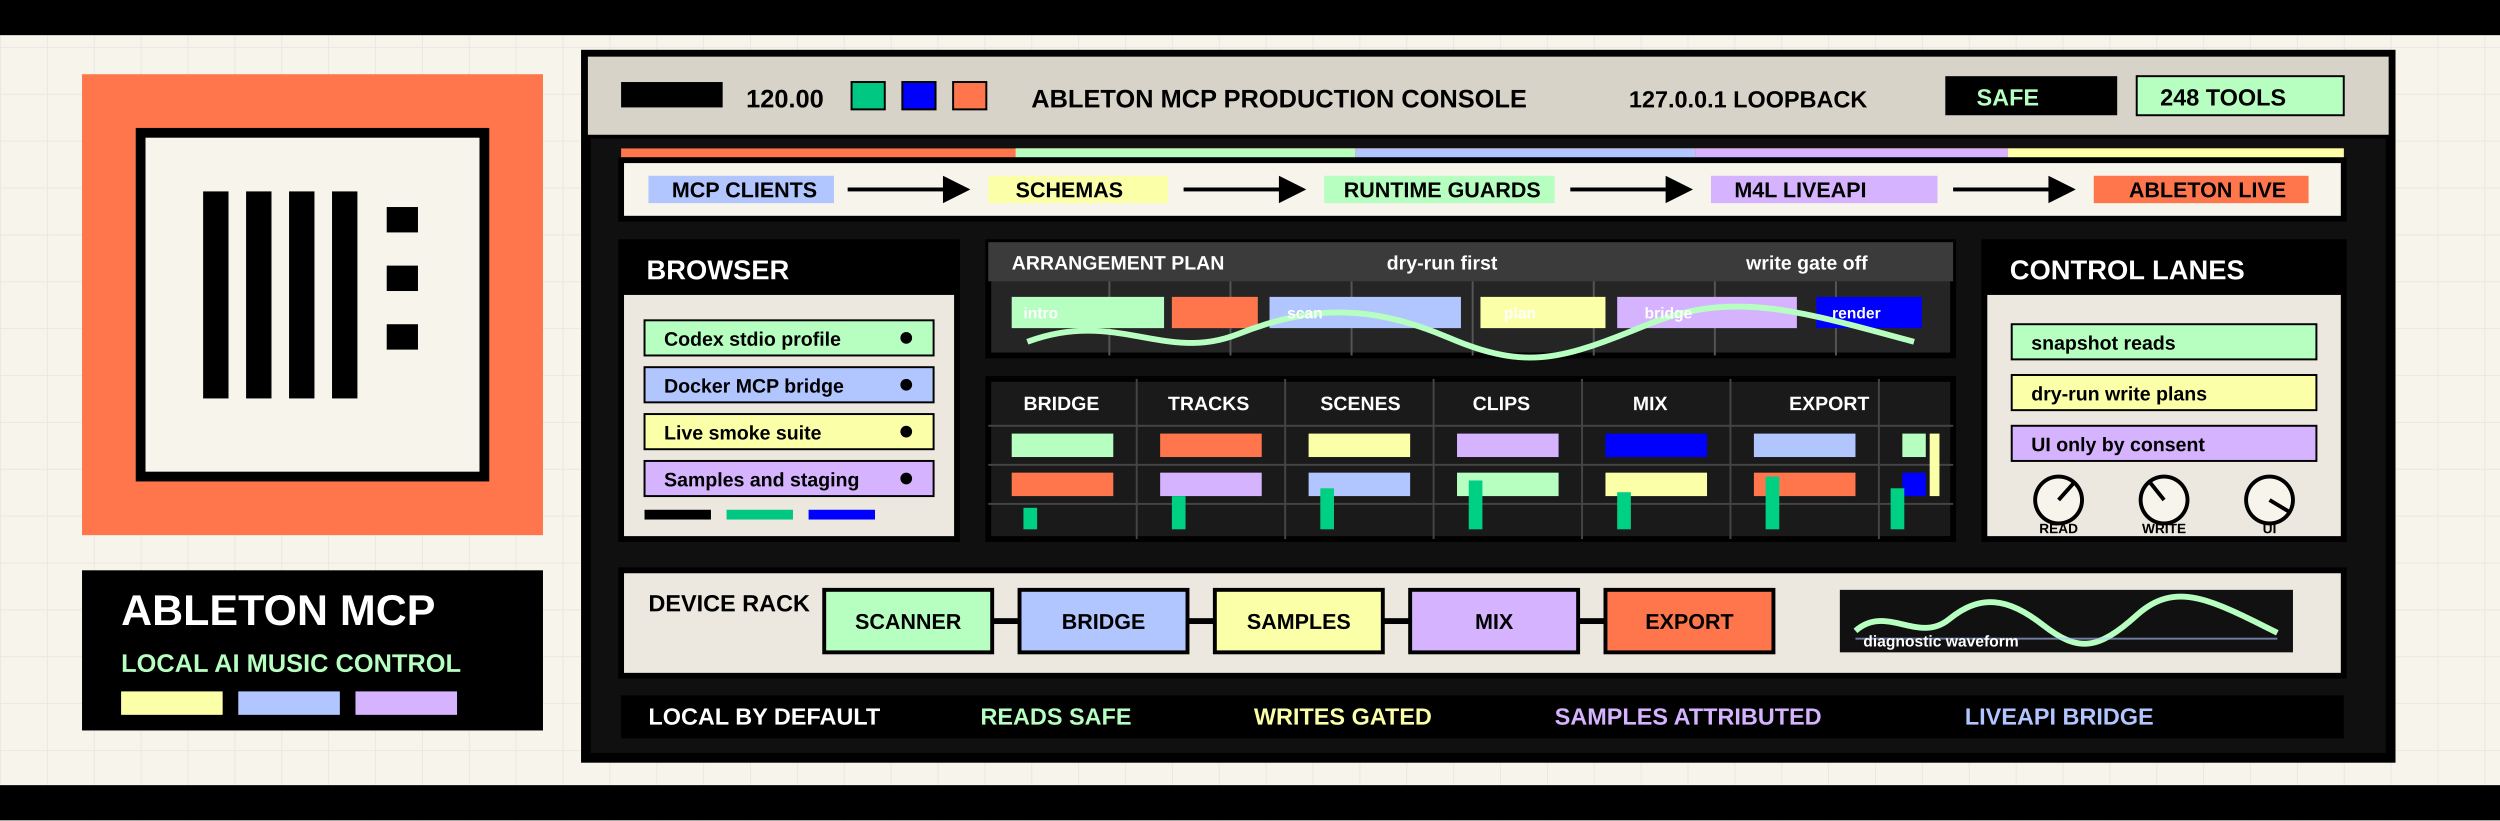
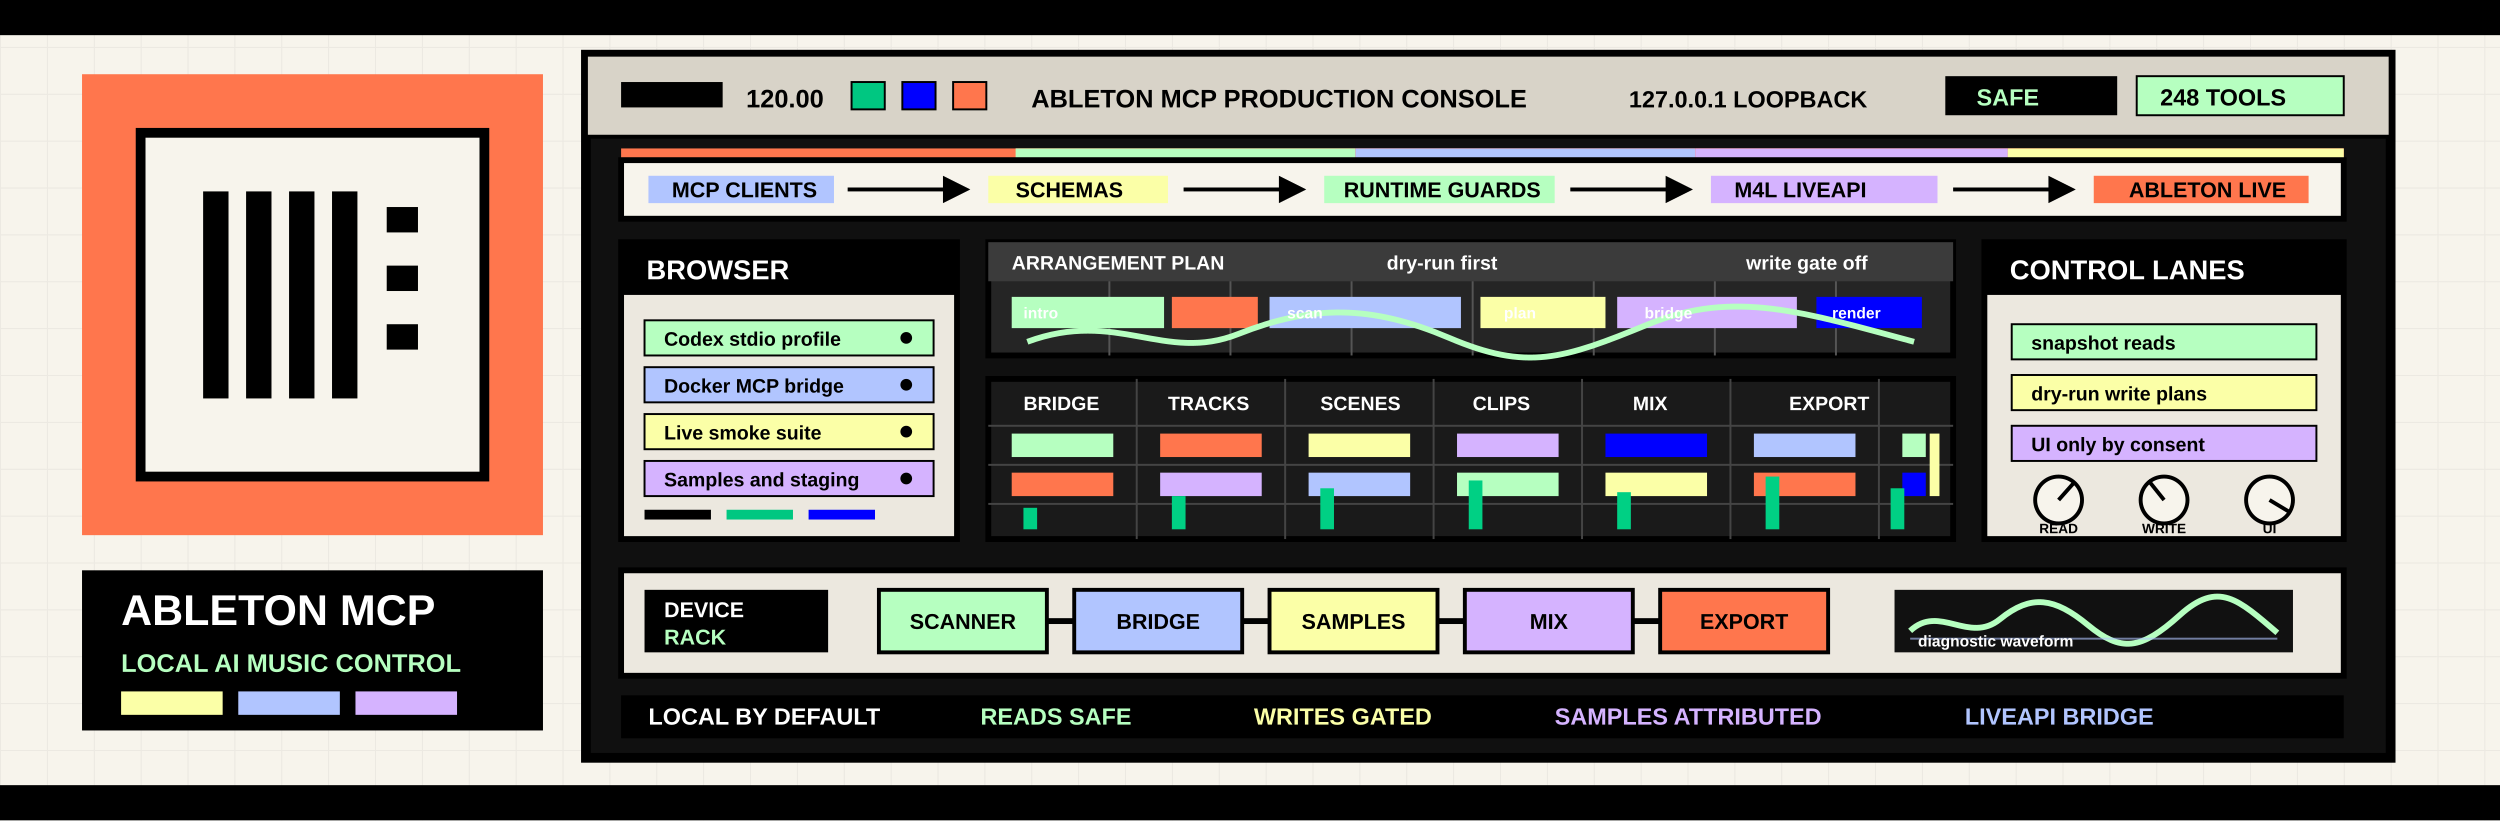
<svg xmlns="http://www.w3.org/2000/svg" width="1280" height="420" viewBox="0 0 1280 420" role="img" aria-labelledby="title desc">
  <defs>
    <pattern id="pageGrid" width="24" height="24" patternUnits="userSpaceOnUse">
      <path d="M24 0H0V24" fill="none" stroke="#000" stroke-opacity="0.045" stroke-width="1" />
    </pattern>
    <pattern id="panelGrid" width="16" height="16" patternUnits="userSpaceOnUse">
      <path d="M16 0H0V16" fill="none" stroke="#000" stroke-opacity="0.075" stroke-width="1" />
    </pattern>
    <marker id="arrow" viewBox="0 0 10 10" refX="8" refY="5" markerWidth="7" markerHeight="7" orient="auto-start-reverse">
      <path d="M0 0L10 5L0 10Z" fill="#000" />
    </marker>
  </defs>
  <rect width="1280" height="420" fill="#f7f4ec" />
  <rect width="1280" height="420" fill="url(#pageGrid)" />
  <rect x="0" y="0" width="1280" height="18" fill="#000" />
  <rect x="0" y="402" width="1280" height="18" fill="#000" />
  <rect x="930" y="28" width="294" height="58" fill="#b6ffc0" />
  <rect x="622" y="56" width="218" height="62" fill="#b1c5ff" />
  <rect x="774" y="248" width="424" height="80" fill="#d5b3ff" />
  <rect x="492" y="320" width="222" height="48" fill="#fbffa7" />
  <g id="brand-lockup">
    <rect x="42" y="38" width="236" height="236" fill="#ff764d" />
    <rect x="72" y="68" width="176" height="176" fill="#f7f4ec" stroke="#000" stroke-width="5" />
    <g fill="#000">
      <rect x="104" y="98" width="13" height="106" />
      <rect x="126" y="98" width="13" height="106" />
      <rect x="148" y="98" width="13" height="106" />
      <rect x="170" y="98" width="13" height="106" />
      <rect x="198" y="106" width="16" height="13" />
      <rect x="198" y="136" width="16" height="13" />
      <rect x="198" y="166" width="16" height="13" />
    </g>
    <g font-family="Arial, Helvetica, sans-serif" font-weight="900">
      <rect x="42" y="292" width="236" height="82" fill="#000" />
      <text x="62" y="320" fill="#fff" font-size="22">ABLETON MCP</text>
      <text x="62" y="344" fill="#b6ffc0" font-size="13">LOCAL AI MUSIC CONTROL</text>
      <rect x="62" y="354" width="52" height="12" fill="#fbffa7" />
      <rect x="122" y="354" width="52" height="12" fill="#b1c5ff" />
      <rect x="182" y="354" width="52" height="12" fill="#d5b3ff" />
    </g>
  </g>
  <g id="console" font-family="Arial, Helvetica, sans-serif">
    <rect x="300" y="28" width="924" height="360" fill="#101010" stroke="#000" stroke-width="5" />
    <g id="transport">
      <rect x="300" y="28" width="924" height="42" fill="#d8d3c8" stroke="#000" stroke-width="2" />
      <rect x="318" y="42" width="52" height="13" fill="#000" />
      <text x="382" y="55" fill="#000" font-size="13" font-weight="900">120.00</text>
      <rect x="436" y="42" width="17" height="14" fill="#00c781" stroke="#000" stroke-width="1" />
      <rect x="462" y="42" width="17" height="14" fill="#0000ff" stroke="#000" stroke-width="1" />
      <rect x="488" y="42" width="17" height="14" fill="#ff764d" stroke="#000" stroke-width="1" />
      <text x="528" y="55" fill="#000" font-size="13" font-weight="900">ABLETON MCP PRODUCTION CONSOLE</text>
      <text x="834" y="55" fill="#000" font-size="12" font-weight="900">127.0.0.1 LOOPBACK</text>
      <rect x="996" y="39" width="88" height="20" fill="#000" />
      <text x="1012" y="54" fill="#b6ffc0" font-size="12" font-weight="900">SAFE</text>
      <rect x="1094" y="39" width="106" height="20" fill="#b6ffc0" stroke="#000" stroke-width="1" />
      <text x="1106" y="54" fill="#000" font-size="12" font-weight="900">248 TOOLS</text>
    </g>
    <g id="routing">
      <rect x="318" y="76" width="882" height="6" fill="#ff764d" />
      <rect x="520" y="76" width="174" height="6" fill="#b6ffc0" />
      <rect x="694" y="76" width="174" height="6" fill="#b1c5ff" />
      <rect x="868" y="76" width="160" height="6" fill="#d5b3ff" />
      <rect x="1028" y="76" width="172" height="6" fill="#fbffa7" />
      <rect x="318" y="82" width="882" height="30" fill="#f7f4ec" stroke="#000" stroke-width="3" />
      <g font-size="11" font-weight="900">
        <rect x="332" y="90" width="95" height="14" fill="#b1c5ff" />
        <text x="344" y="101" fill="#000">MCP CLIENTS</text>
        <path d="M434 97H494" stroke="#000" stroke-width="2" marker-end="url(#arrow)" />
        <rect x="506" y="90" width="92" height="14" fill="#fbffa7" />
        <text x="520" y="101" fill="#000">SCHEMAS</text>
        <path d="M606 97H666" stroke="#000" stroke-width="2" marker-end="url(#arrow)" />
        <rect x="678" y="90" width="118" height="14" fill="#b6ffc0" />
        <text x="688" y="101" fill="#000">RUNTIME GUARDS</text>
        <path d="M804 97H864" stroke="#000" stroke-width="2" marker-end="url(#arrow)" />
        <rect x="876" y="90" width="116" height="14" fill="#d5b3ff" />
        <text x="888" y="101" fill="#000">M4L LIVEAPI</text>
        <path d="M1000 97H1060" stroke="#000" stroke-width="2" marker-end="url(#arrow)" />
        <rect x="1072" y="90" width="110" height="14" fill="#ff764d" />
        <text x="1090" y="101" fill="#000">ABLETON LIVE</text>
      </g>
    </g>
    <g id="browser" transform="translate(318 124)">
      <rect x="0" y="0" width="172" height="152" fill="#ece8df" stroke="#000" stroke-width="3" />
      <rect x="0" y="0" width="172" height="27" fill="#000" />
      <text x="13" y="19" fill="#fff" font-size="14" font-weight="900">BROWSER</text>
      <g font-size="10" font-weight="900">
        <rect x="12" y="40" width="148" height="18" fill="#b6ffc0" stroke="#000" stroke-width="1" />
        <text x="22" y="53" fill="#000">Codex stdio profile</text>
        <rect x="12" y="64" width="148" height="18" fill="#b1c5ff" stroke="#000" stroke-width="1" />
        <text x="22" y="77" fill="#000">Docker MCP bridge</text>
        <rect x="12" y="88" width="148" height="18" fill="#fbffa7" stroke="#000" stroke-width="1" />
        <text x="22" y="101" fill="#000">Live smoke suite</text>
        <rect x="12" y="112" width="148" height="18" fill="#d5b3ff" stroke="#000" stroke-width="1" />
        <text x="22" y="125" fill="#000">Samples and staging</text>
        <rect x="12" y="137" width="34" height="5" fill="#000" />
        <rect x="54" y="137" width="34" height="5" fill="#00c781" />
        <rect x="96" y="137" width="34" height="5" fill="#0000ff" />
      </g>
      <g fill="#000">
        <circle cx="146" cy="49" r="3" />
        <circle cx="146" cy="73" r="3" />
        <circle cx="146" cy="97" r="3" />
        <circle cx="146" cy="121" r="3" />
      </g>
    </g>
    <g id="arrangement" transform="translate(506 124)">
      <rect x="0" y="0" width="494" height="58" fill="#252525" stroke="#000" stroke-width="3" />
      <rect x="0" y="0" width="494" height="20" fill="#3b3b3b" />
      <g fill="#fff" font-size="10" font-weight="900">
        <text x="12" y="14">ARRANGEMENT PLAN</text>
        <text x="204" y="14">dry-run first</text>
        <text x="388" y="14">write gate off</text>
      </g>
      <g stroke="#555" stroke-width="1">
        <path d="M62 20V58M124 20V58M186 20V58M248 20V58M310 20V58M372 20V58M434 20V58" />
      </g>
      <rect x="12" y="28" width="78" height="16" fill="#b6ffc0" />
      <rect x="94" y="28" width="44" height="16" fill="#ff764d" />
      <rect x="144" y="28" width="98" height="16" fill="#b1c5ff" />
      <rect x="252" y="28" width="64" height="16" fill="#fbffa7" />
      <rect x="322" y="28" width="92" height="16" fill="#d5b3ff" />
      <rect x="424" y="28" width="54" height="16" fill="#0000ff" />
      <path d="M20 51C66 34 90 62 128 47S196 32 236 49S294 60 338 42S418 36 474 51" fill="none" stroke="#b6ffc0" stroke-width="3" />
      <g fill="#fff" font-size="8" font-weight="900">
        <text x="18" y="39">intro</text>
        <text x="153" y="39">scan</text>
        <text x="264" y="39">plan</text>
        <text x="336" y="39">bridge</text>
        <text x="432" y="39">render</text>
      </g>
    </g>
    <g id="session-grid" transform="translate(506 194)">
      <rect x="0" y="0" width="494" height="82" fill="#1a1a1a" stroke="#000" stroke-width="3" />
      <g fill="#fff" font-size="10" font-weight="900">
        <text x="18" y="16">BRIDGE</text>
        <text x="92" y="16">TRACKS</text>
        <text x="170" y="16">SCENES</text>
        <text x="248" y="16">CLIPS</text>
        <text x="330" y="16">MIX</text>
        <text x="410" y="16">EXPORT</text>
      </g>
      <g stroke="#444" stroke-width="1">
        <path d="M0 24H494M0 44H494M0 64H494" />
        <path d="M76 0V82M152 0V82M228 0V82M304 0V82M380 0V82M456 0V82" />
      </g>
      <g>
        <rect x="12" y="28" width="52" height="12" fill="#b6ffc0" />
        <rect x="88" y="28" width="52" height="12" fill="#ff764d" />
        <rect x="164" y="28" width="52" height="12" fill="#fbffa7" />
        <rect x="240" y="28" width="52" height="12" fill="#d5b3ff" />
        <rect x="316" y="28" width="52" height="12" fill="#0000ff" />
        <rect x="392" y="28" width="52" height="12" fill="#b1c5ff" />
        <rect x="12" y="48" width="52" height="12" fill="#ff764d" />
        <rect x="88" y="48" width="52" height="12" fill="#d5b3ff" />
        <rect x="164" y="48" width="52" height="12" fill="#b1c5ff" />
        <rect x="240" y="48" width="52" height="12" fill="#b6ffc0" />
        <rect x="316" y="48" width="52" height="12" fill="#fbffa7" />
        <rect x="392" y="48" width="52" height="12" fill="#ff764d" />
        <rect x="468" y="28" width="12" height="12" fill="#b6ffc0" />
        <rect x="468" y="48" width="12" height="12" fill="#0000ff" />
        <rect x="482" y="28" width="5" height="32" fill="#fbffa7" />
      </g>
      <g fill="#00d084">
        <rect x="18" y="66" width="7" height="11" />
        <rect x="94" y="60" width="7" height="17" />
        <rect x="170" y="56" width="7" height="21" />
        <rect x="246" y="52" width="7" height="25" />
        <rect x="322" y="58" width="7" height="19" />
        <rect x="398" y="50" width="7" height="27" />
        <rect x="462" y="56" width="7" height="21" />
      </g>
    </g>
    <g id="inspector" transform="translate(1016 124)">
      <rect x="0" y="0" width="184" height="152" fill="#ece8df" stroke="#000" stroke-width="3" />
      <rect x="0" y="0" width="184" height="27" fill="#000" />
      <text x="13" y="19" fill="#fff" font-size="14" font-weight="900">CONTROL LANES</text>
      <rect x="14" y="42" width="156" height="18" fill="#b6ffc0" stroke="#000" stroke-width="1" />
      <rect x="14" y="68" width="156" height="18" fill="#fbffa7" stroke="#000" stroke-width="1" />
      <rect x="14" y="94" width="156" height="18" fill="#d5b3ff" stroke="#000" stroke-width="1" />
      <text x="24" y="55" fill="#000" font-size="10" font-weight="900">snapshot reads</text>
      <text x="24" y="81" fill="#000" font-size="10" font-weight="900">dry-run write plans</text>
      <text x="24" y="107" fill="#000" font-size="10" font-weight="900">UI only by consent</text>
      <g stroke="#000" stroke-width="2" fill="#f7f4ec">
        <circle cx="38" cy="132" r="12" />
        <circle cx="92" cy="132" r="12" />
        <circle cx="146" cy="132" r="12" />
        <path d="M38 132L46 123M92 132L84 122M146 132L156 138" />
      </g>
      <g fill="#000" font-size="7" font-weight="900" text-anchor="middle">
        <text x="38" y="149">READ</text>
        <text x="92" y="149">WRITE</text>
        <text x="146" y="149">UI</text>
      </g>
    </g>
    <g id="device-rack" transform="translate(318 292)">
      <rect x="0" y="0" width="882" height="54" fill="#ece8df" stroke="#000" stroke-width="3" />
-       <text x="14" y="21" fill="#000" font-size="12" font-weight="900">DEVICE RACK</text>
+       <rect x="12" y="10" width="94" height="32" fill="#000" />
+       <text x="22" y="24" fill="#fff" font-size="11" font-weight="900">DEVICE</text>
+       <text x="22" y="38" fill="#b6ffc0" font-size="11" font-weight="900">RACK</text>
      <g font-size="11" font-weight="900" text-anchor="middle">
-         <rect x="104" y="10" width="86" height="32" fill="#b6ffc0" stroke="#000" stroke-width="2" />
-         <text x="147" y="30" fill="#000">SCANNER</text>
-         <rect x="204" y="10" width="86" height="32" fill="#b1c5ff" stroke="#000" stroke-width="2" />
-         <text x="247" y="30" fill="#000">BRIDGE</text>
-         <rect x="304" y="10" width="86" height="32" fill="#fbffa7" stroke="#000" stroke-width="2" />
-         <text x="347" y="30" fill="#000">SAMPLES</text>
-         <rect x="404" y="10" width="86" height="32" fill="#d5b3ff" stroke="#000" stroke-width="2" />
-         <text x="447" y="30" fill="#000">MIX</text>
-         <rect x="504" y="10" width="86" height="32" fill="#ff764d" stroke="#000" stroke-width="2" />
-         <text x="547" y="30" fill="#000">EXPORT</text>
-       </g>
-       <path d="M190 26H204M290 26H304M390 26H404M490 26H504" stroke="#000" stroke-width="3" />
-       <g transform="translate(624 10)">
-         <rect x="0" y="0" width="232" height="32" fill="#111" />
-         <path d="M8 21C24 7 40 28 56 15S86 4 104 18S132 31 152 13S190 5 224 22" fill="none" stroke="#b6ffc0" stroke-width="3" />
-         <path d="M8 25H224" stroke="#b1c5ff" stroke-opacity="0.6" stroke-width="1" />
+         <rect x="132" y="10" width="86" height="32" fill="#b6ffc0" stroke="#000" stroke-width="2" />
+         <text x="175" y="30" fill="#000">SCANNER</text>
+         <rect x="232" y="10" width="86" height="32" fill="#b1c5ff" stroke="#000" stroke-width="2" />
+         <text x="275" y="30" fill="#000">BRIDGE</text>
+         <rect x="332" y="10" width="86" height="32" fill="#fbffa7" stroke="#000" stroke-width="2" />
+         <text x="375" y="30" fill="#000">SAMPLES</text>
+         <rect x="432" y="10" width="86" height="32" fill="#d5b3ff" stroke="#000" stroke-width="2" />
+         <text x="475" y="30" fill="#000">MIX</text>
+         <rect x="532" y="10" width="86" height="32" fill="#ff764d" stroke="#000" stroke-width="2" />
+         <text x="575" y="30" fill="#000">EXPORT</text>
+       </g>
+       <path d="M218 26H232M318 26H332M418 26H432M518 26H532" stroke="#000" stroke-width="3" />
+       <g transform="translate(652 10)">
+         <rect x="0" y="0" width="204" height="32" fill="#111" />
+         <path d="M8 21C23 7 38 28 54 15S82 4 99 18S126 31 146 13S176 5 196 22" fill="none" stroke="#b6ffc0" stroke-width="3" />
+         <path d="M8 25H196" stroke="#b1c5ff" stroke-opacity="0.6" stroke-width="1" />
        <text x="12" y="29" fill="#fff" font-size="8" font-weight="800">diagnostic waveform</text>
      </g>
    </g>
    <g id="footer" transform="translate(318 356)">
      <rect x="0" y="0" width="882" height="22" fill="#000" />
      <text x="14" y="15" fill="#fff" font-size="12" font-weight="900">LOCAL BY DEFAULT</text>
      <text x="184" y="15" fill="#b6ffc0" font-size="12" font-weight="900">READS SAFE</text>
      <text x="324" y="15" fill="#fbffa7" font-size="12" font-weight="900">WRITES GATED</text>
      <text x="478" y="15" fill="#d5b3ff" font-size="12" font-weight="900">SAMPLES ATTRIBUTED</text>
      <text x="688" y="15" fill="#b1c5ff" font-size="12" font-weight="900">LIVEAPI BRIDGE</text>
    </g>
  </g>
</svg>
